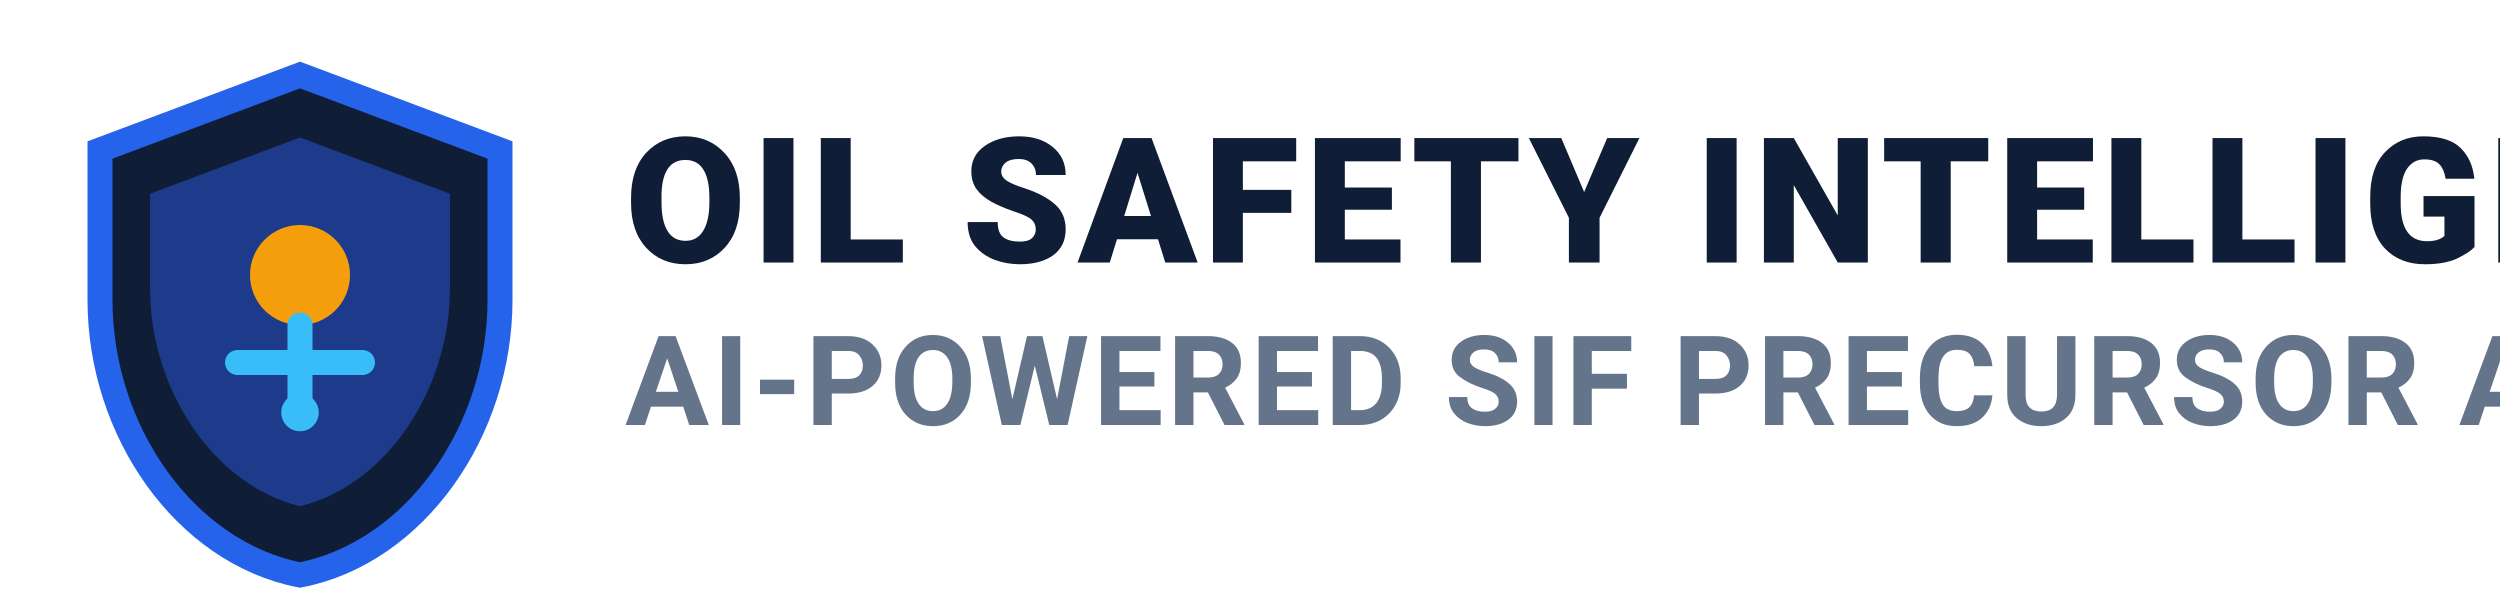
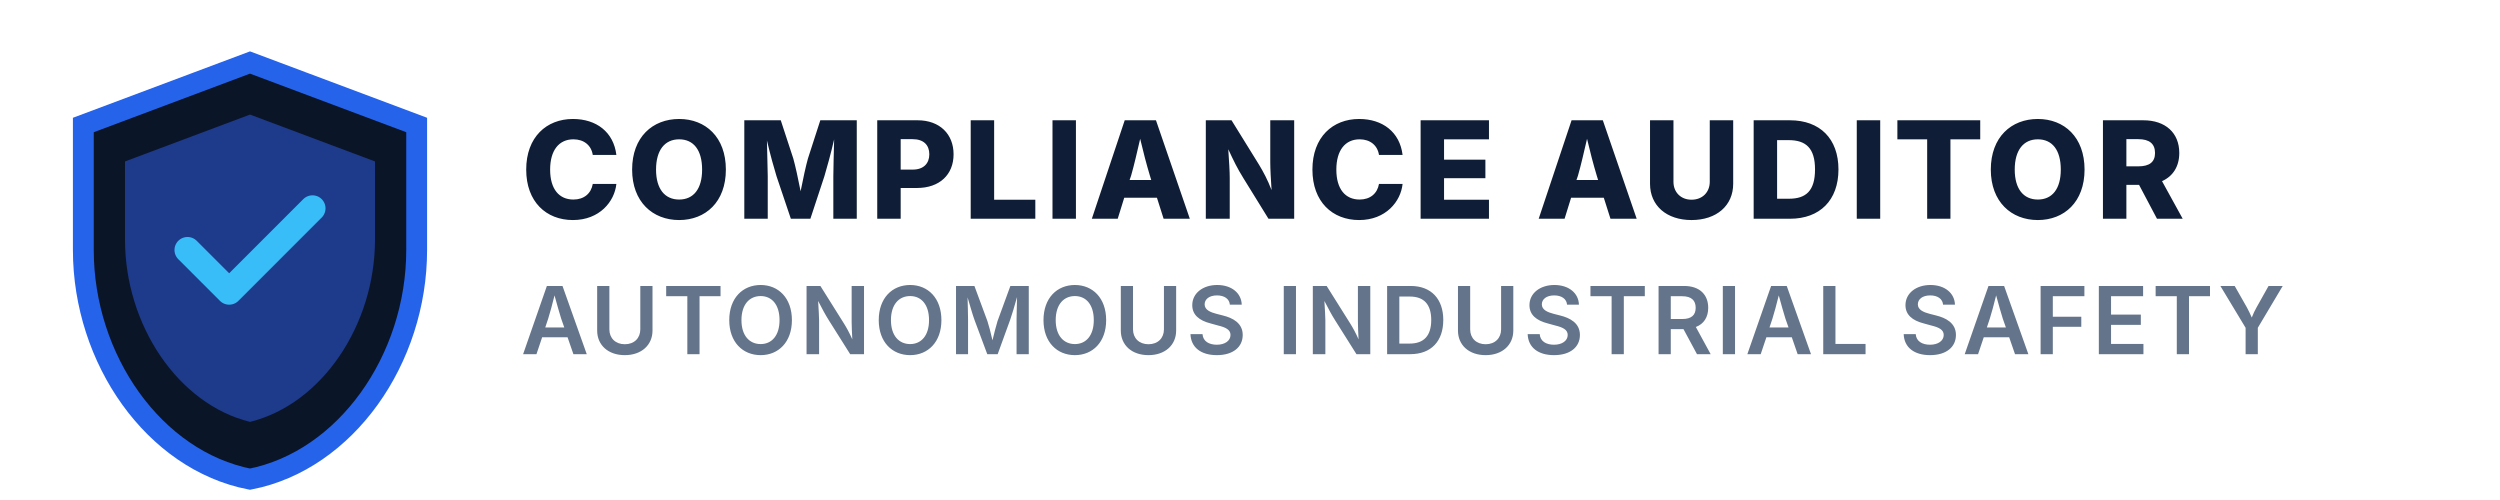
- <svg xmlns="http://www.w3.org/2000/svg" viewBox="0 0 200 48" fill="none">
+ <svg xmlns="http://www.w3.org/2000/svg" viewBox="0 0 240 48" fill="none">
  <g transform="translate(4, 4)">
-     <path d="M20 2L4 8V20C4 30.5 10.8 40.2 20 42C29.2 40.2 36 30.5 36 20V8L20 2Z" fill="#0F1E36" stroke="#2563EB" stroke-width="2" />
+     <path d="M20 2L4 8V20C4 30.5 10.8 40.2 20 42C29.2 40.2 36 30.5 36 20V8L20 2Z" fill="#0B1528" stroke="#2563EB" stroke-width="2" />
    <path d="M20 7L8 11.5V19C8 27.2 13.1 34.8 20 36.5C26.9 34.8 32 27.2 32 19V11.5L20 7Z" fill="#1E3A8A" />
-     <circle cx="20" cy="18" r="4" fill="#F59E0B" />
-     <path d="M20 22V29M15 25L25 25" stroke="#38BDF8" stroke-width="2" stroke-linecap="round" />
-     <circle cx="20" cy="29" r="1.5" fill="#38BDF8" />
+     <path d="M14 20L18 24L26 16" stroke="#38BDF8" stroke-width="2.5" stroke-linecap="round" stroke-linejoin="round" />
  </g>
-   <text x="50" y="21" font-family="system-ui, -apple-system, 'Segoe UI', Roboto, sans-serif" font-size="14" font-weight="800" fill="#0F1E36" letter-spacing="0.5">OIL SAFETY INTELLIGENCE</text>
-   <text x="50" y="34" font-family="system-ui, -apple-system, 'Segoe UI', Roboto, sans-serif" font-size="10" font-weight="600" fill="#64748B" letter-spacing="0.3">AI-POWERED SIF PRECURSOR ANALYSIS</text>
+   <text x="50" y="21" font-family="system-ui, -apple-system, 'Public Sans', sans-serif" font-size="13" font-weight="800" fill="#0F1E36" letter-spacing="0.5">COMPLIANCE AUDITOR</text>
+   <text x="50" y="34" font-family="system-ui, -apple-system, 'Inter', sans-serif" font-size="9" font-weight="600" fill="#64748B" letter-spacing="0.3">AUTONOMOUS INDUSTRIAL SAFETY</text>
</svg>
